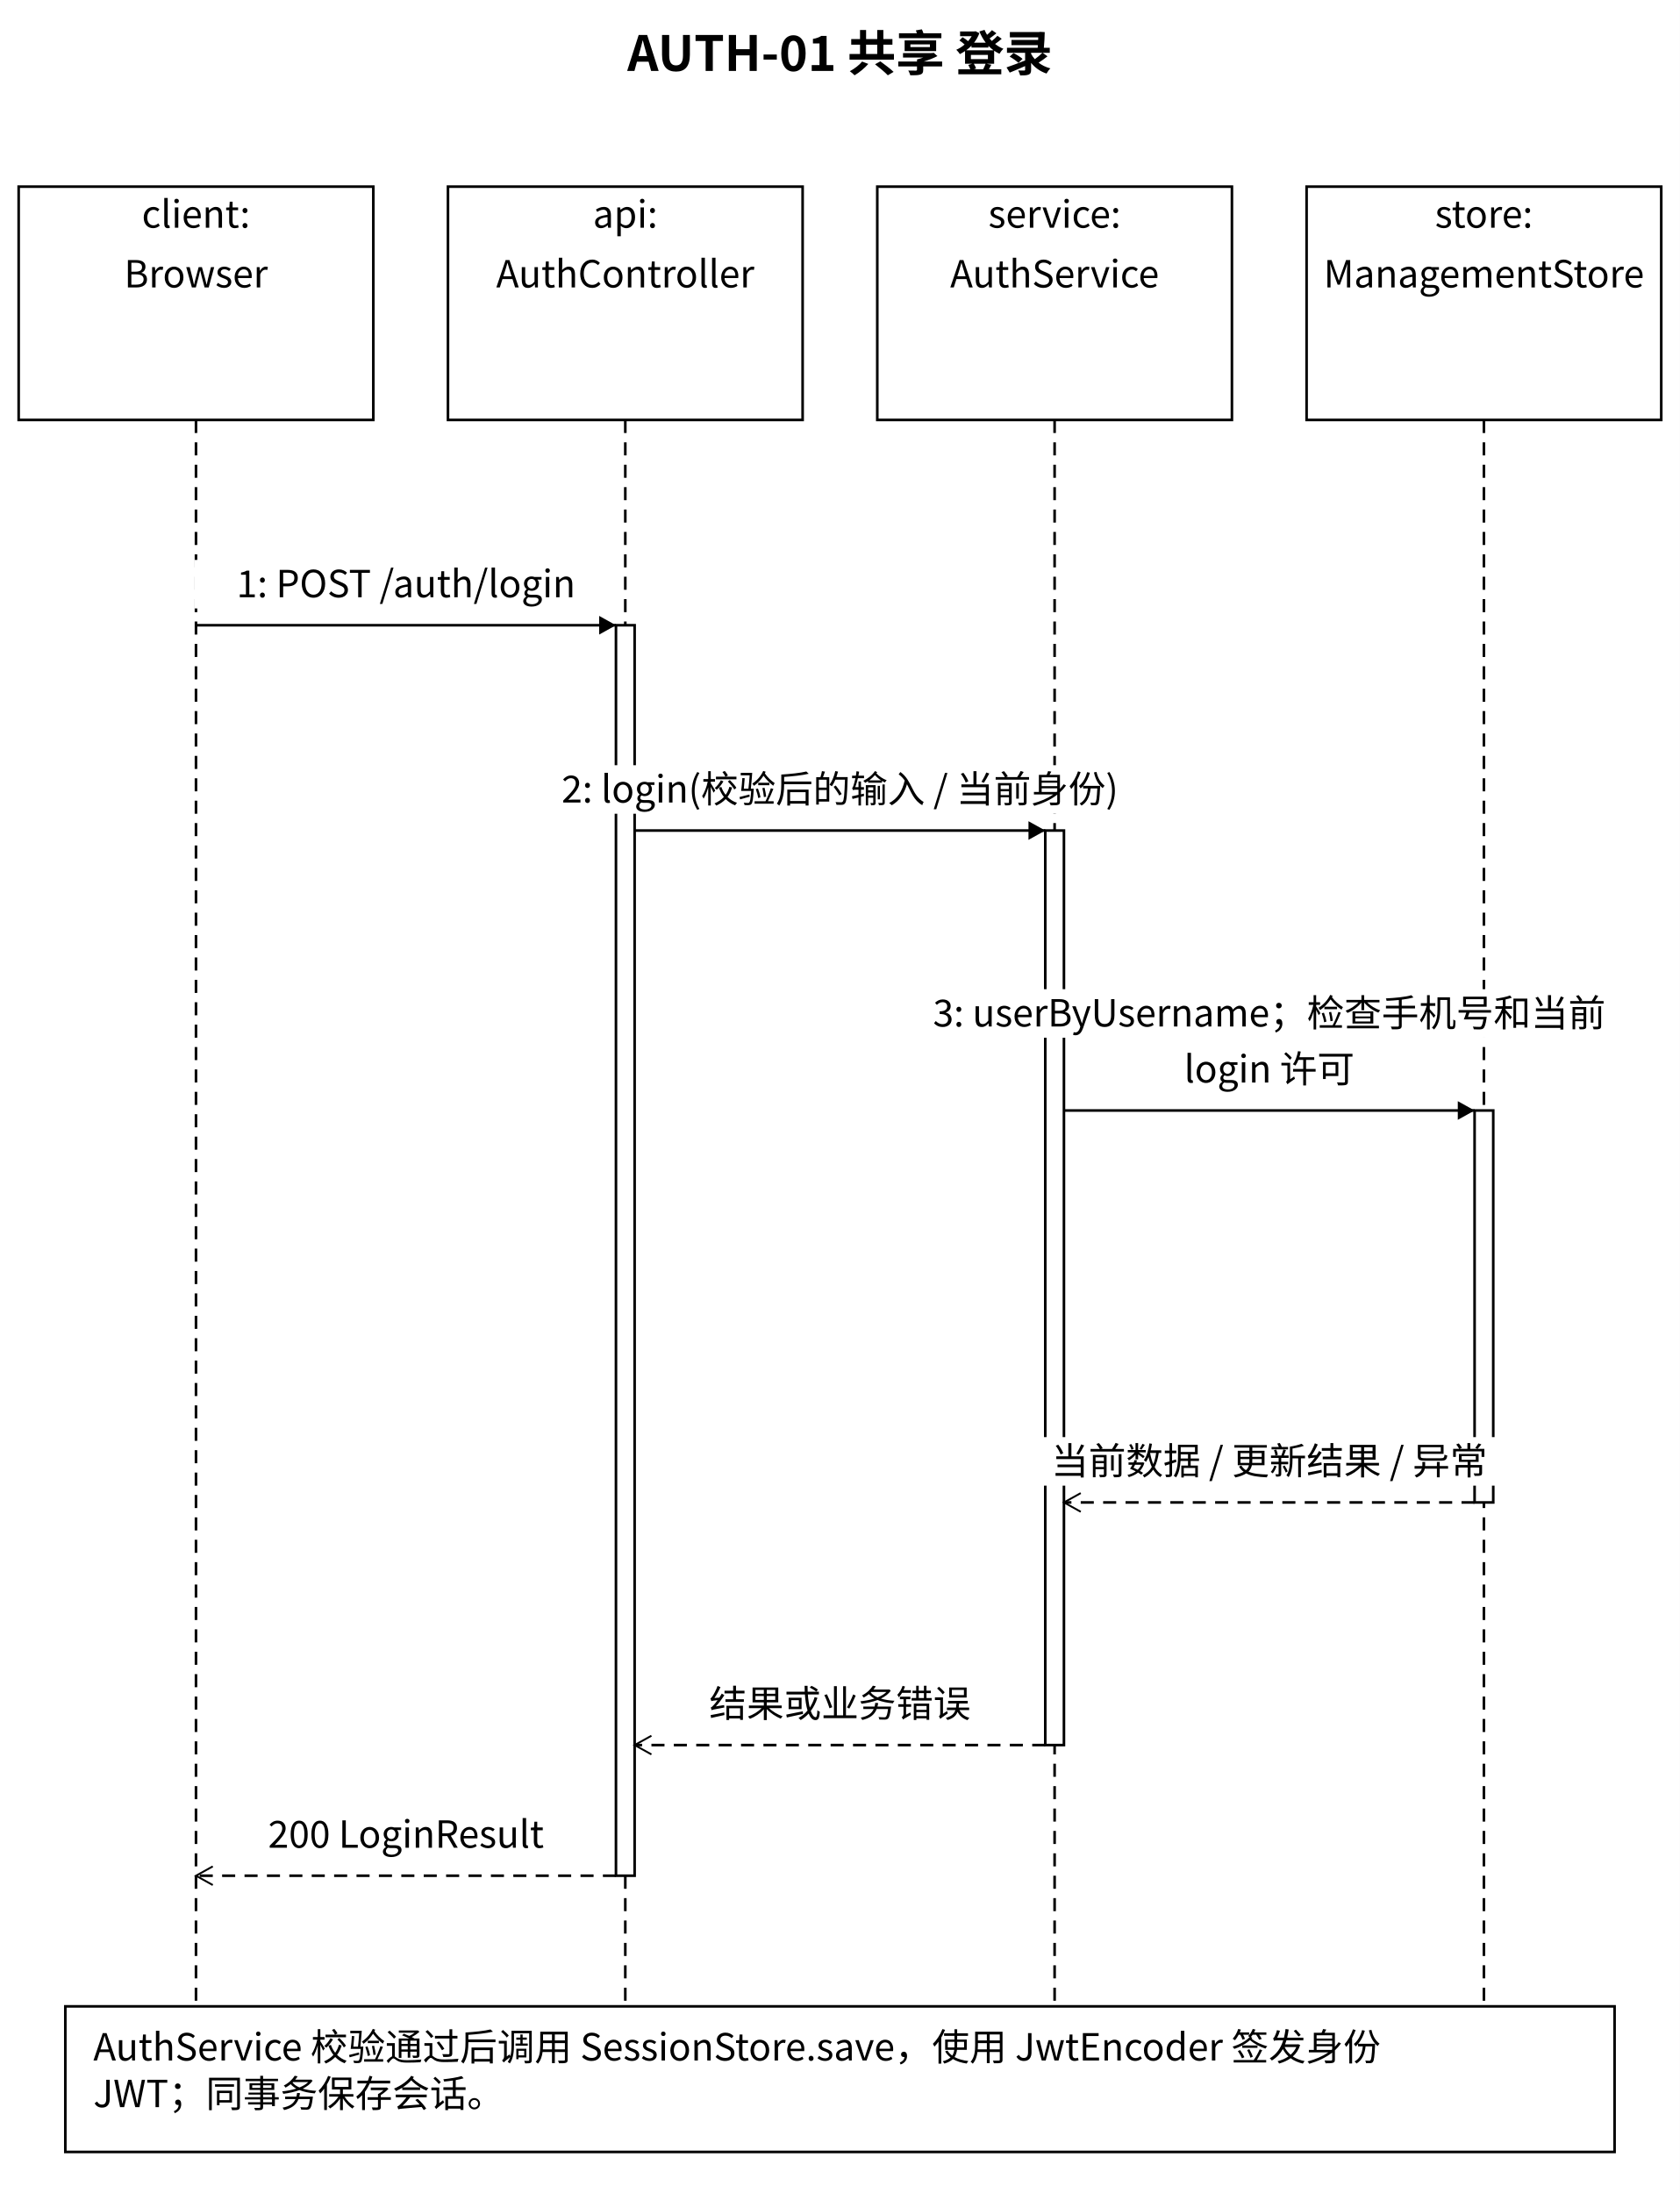
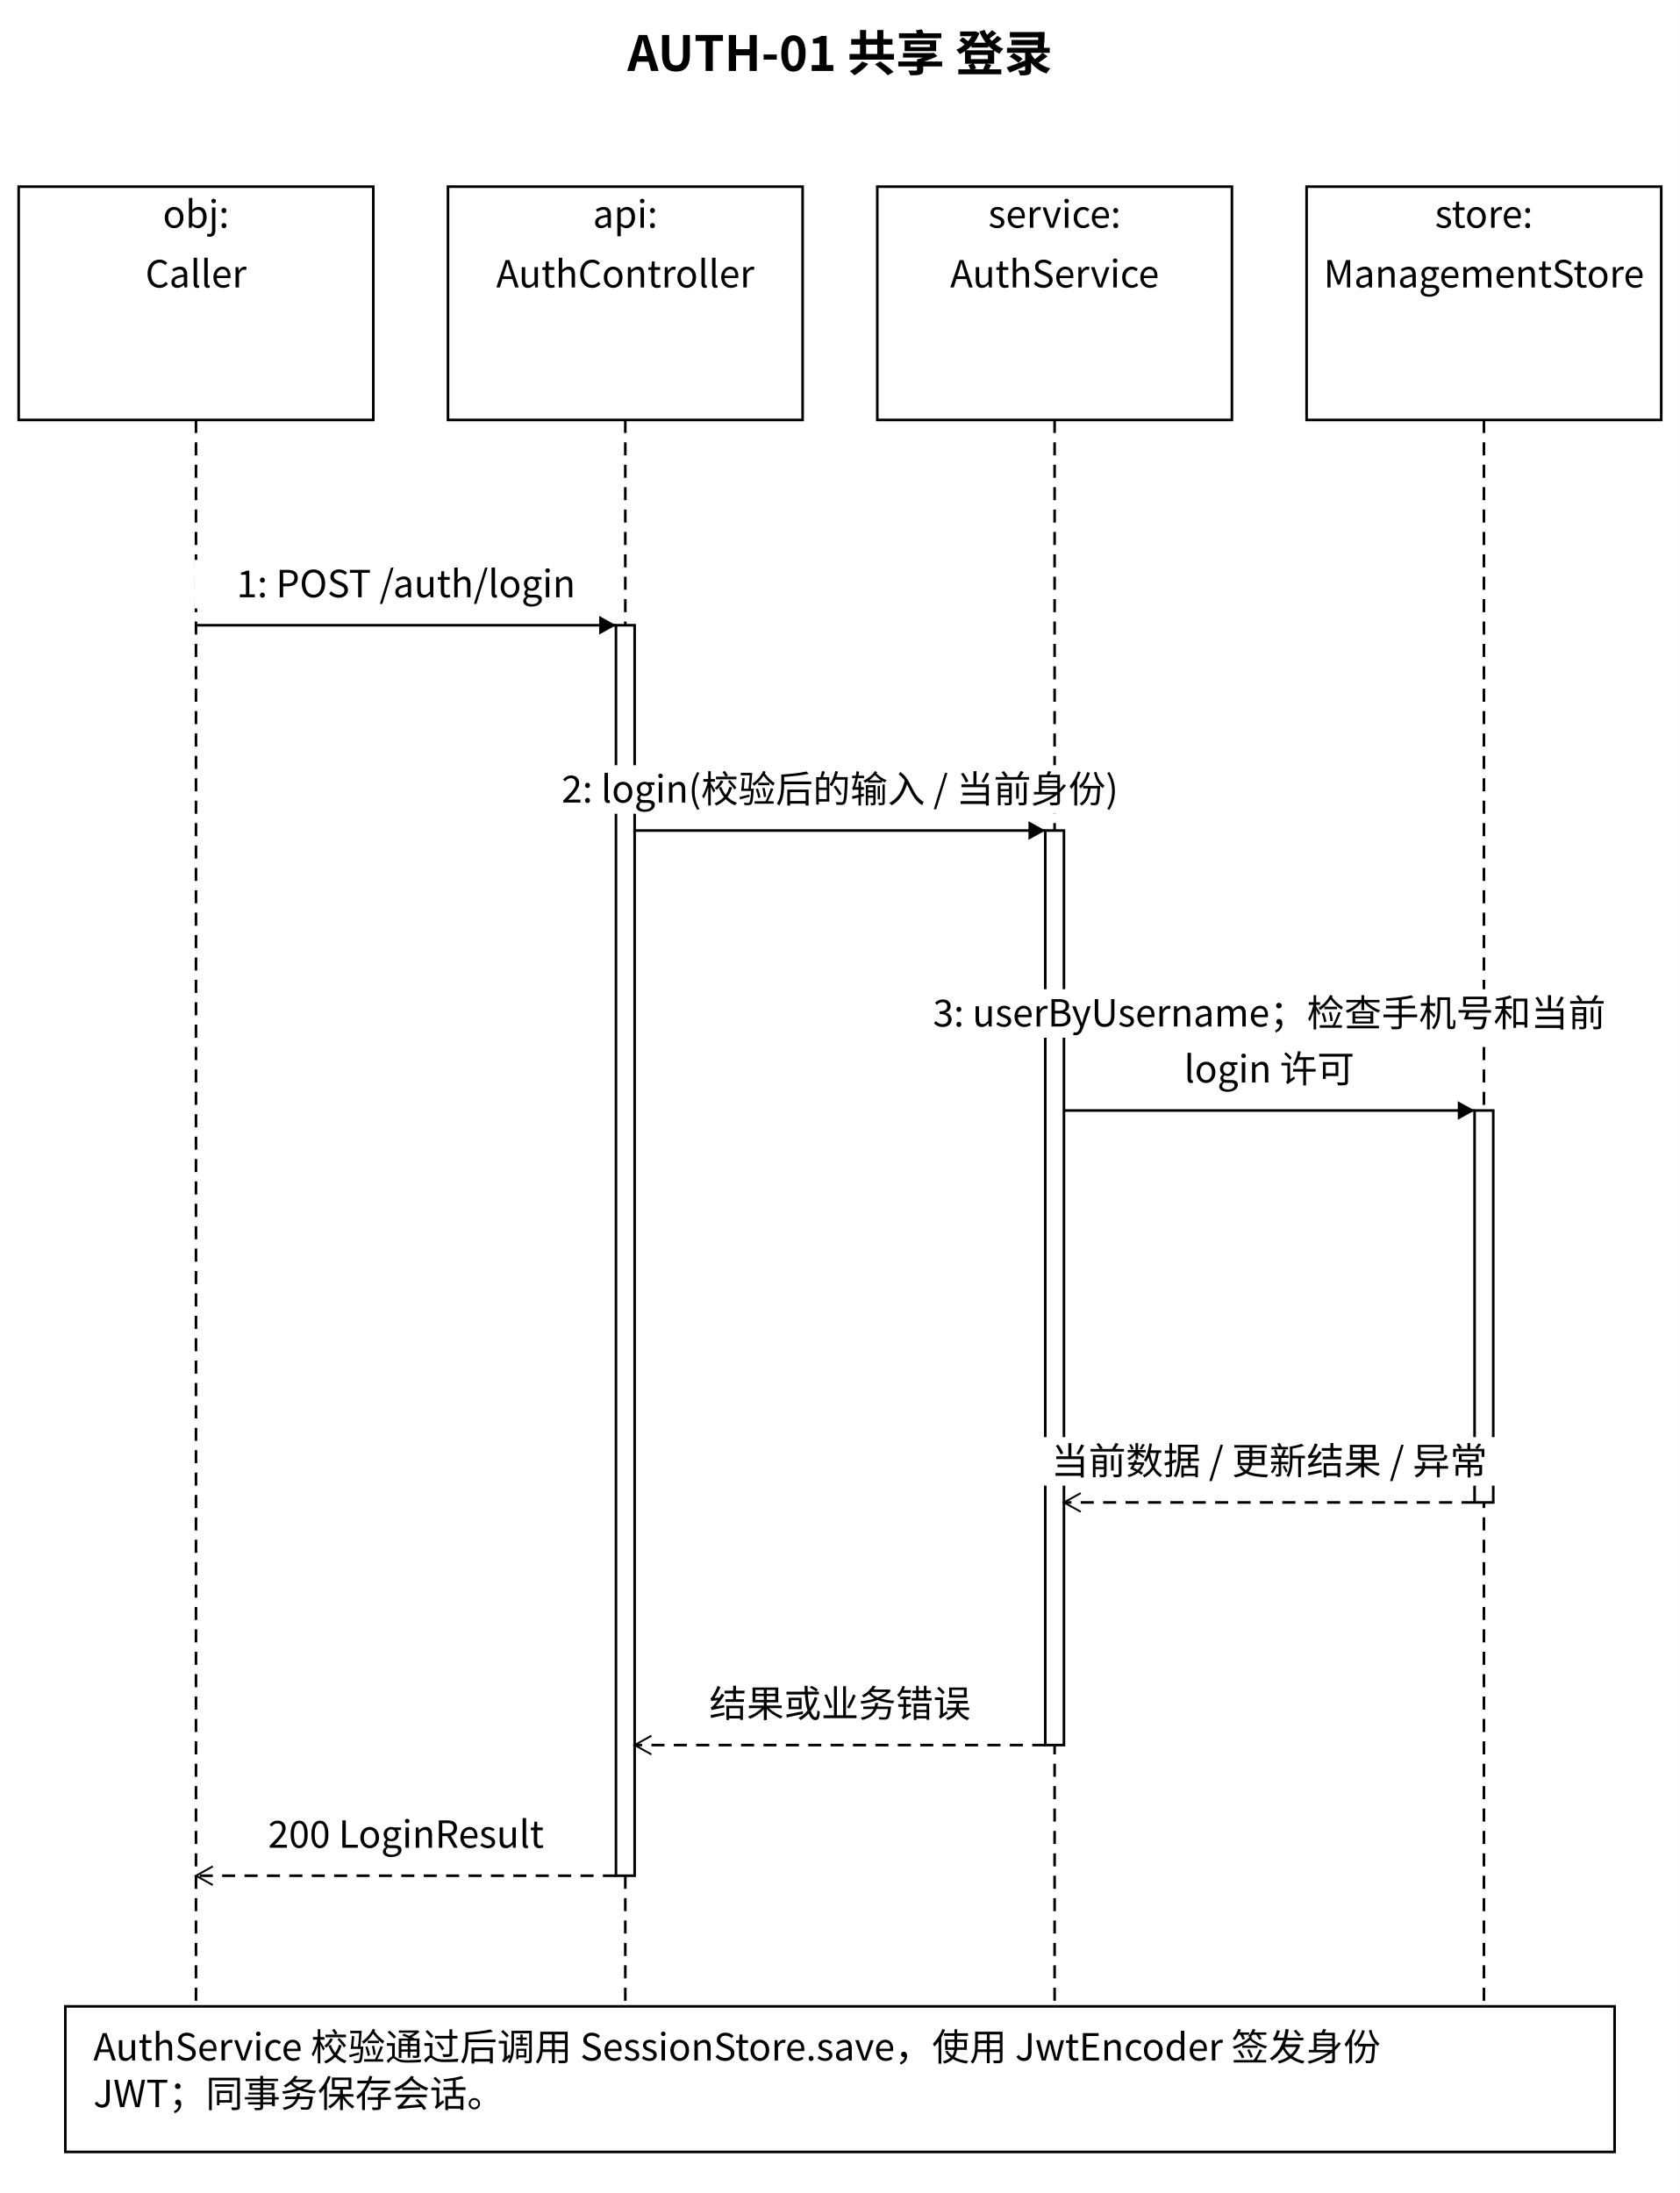
<svg xmlns="http://www.w3.org/2000/svg" width="900" height="1175" viewBox="0 0 900 1175">
  <style>text{font-family:'PingFang SC','Microsoft YaHei','Noto Sans CJK SC',system-ui,sans-serif;fill:black}</style>
  <defs>
    <marker id="open" markerWidth="12" markerHeight="12" refX="10" refY="6" orient="auto" markerUnits="userSpaceOnUse">
      <path d="M1,1 L10,6 L1,11" fill="none" stroke="black" />
    </marker>
    <marker id="filled" markerWidth="12" markerHeight="12" refX="10" refY="6" orient="auto" markerUnits="userSpaceOnUse">
      <path d="M1,1 L10,6 L1,11 Z" fill="black" />
    </marker>
    <marker id="triangle" markerWidth="16" markerHeight="16" refX="14" refY="8" orient="auto" markerUnits="userSpaceOnUse">
      <path d="M1,1 L14,8 L1,15 Z" fill="white" stroke="black" />
    </marker>
  </defs>
  <rect width="100%" height="100%" fill="white" />
  <text x="450.0" y="38" font-size="26" text-anchor="middle" font-weight="600">AUTH-01 共享 登录</text>
  <rect x="10" y="100" width="190" height="125" rx="0" fill="white" stroke="black" stroke-width="1.4" />
-   <text x="105" y="122" font-size="20" text-anchor="middle" font-weight="400">client:</text>
-   <text x="105" y="154" font-size="20" text-anchor="middle" font-weight="400">Browser</text>
+   <text x="105" y="122" font-size="20" text-anchor="middle" font-weight="400">obj:</text>
+   <text x="105" y="154" font-size="20" text-anchor="middle" font-weight="400">Caller</text>
  <path d="M 105,225 L 105,1140" fill="none" stroke="black" stroke-width="1.4" stroke-dasharray="7 5" />
  <rect x="240" y="100" width="190" height="125" rx="0" fill="white" stroke="black" stroke-width="1.4" />
  <text x="335" y="122" font-size="20" text-anchor="middle" font-weight="400">api:</text>
  <text x="335" y="154" font-size="20" text-anchor="middle" font-weight="400">AuthController</text>
  <path d="M 335,225 L 335,1140" fill="none" stroke="black" stroke-width="1.4" stroke-dasharray="7 5" />
  <rect x="470" y="100" width="190" height="125" rx="0" fill="white" stroke="black" stroke-width="1.4" />
  <text x="565" y="122" font-size="20" text-anchor="middle" font-weight="400">service:</text>
  <text x="565" y="154" font-size="20" text-anchor="middle" font-weight="400">AuthService</text>
  <path d="M 565,225 L 565,1140" fill="none" stroke="black" stroke-width="1.4" stroke-dasharray="7 5" />
  <rect x="700" y="100" width="190" height="125" rx="0" fill="white" stroke="black" stroke-width="1.4" />
  <text x="795" y="122" font-size="20" text-anchor="middle" font-weight="400">store:</text>
  <text x="795" y="154" font-size="20" text-anchor="middle" font-weight="400">ManagementStore</text>
  <path d="M 795,225 L 795,1140" fill="none" stroke="black" stroke-width="1.4" stroke-dasharray="7 5" />
  <rect x="330" y="335" width="10" height="670" rx="0" fill="white" stroke="black" stroke-width="1.4" />
  <path d="M 105,335 L 330,335" fill="none" stroke="black" stroke-width="1.4" marker-end="url(#filled)" />
  <rect x="104.2" y="300" width="226.6" height="26" fill="white" />
  <text x="217.5" y="320" font-size="20" text-anchor="middle" font-weight="400">1: POST /auth/login</text>
  <rect x="560" y="445" width="10" height="490" rx="0" fill="white" stroke="black" stroke-width="1.4" />
  <path d="M 340,445 L 560,445" fill="none" stroke="black" stroke-width="1.4" marker-end="url(#filled)" />
  <rect x="270.9" y="410" width="358.2" height="26" fill="white" />
  <text x="450.0" y="430" font-size="20" text-anchor="middle" font-weight="400">2: login(校验后的输入 / 当前身份)</text>
  <rect x="790" y="595" width="10" height="210" rx="0" fill="white" stroke="black" stroke-width="1.4" />
  <path d="M 570,595 L 790,595" fill="none" stroke="black" stroke-width="1.4" marker-end="url(#filled)" />
  <rect x="488.1" y="530" width="383.8" height="26" fill="white" />
  <text x="680.0" y="550" font-size="20" text-anchor="middle" font-weight="400">3: userByUsername；检查手机号和当前</text>
  <rect x="620.8" y="560" width="118.4" height="26" fill="white" />
  <text x="680.0" y="580" font-size="20" text-anchor="middle" font-weight="400">login 许可</text>
  <path d="M 790,805 L 570,805" fill="none" stroke="black" stroke-width="1.4" stroke-dasharray="7 5" marker-end="url(#open)" />
  <rect x="540.8" y="770" width="278.4" height="26" fill="white" />
  <text x="680.0" y="790" font-size="20" text-anchor="middle" font-weight="400">当前数据 / 更新结果 / 异常</text>
  <path d="M 560,935 L 340,935" fill="none" stroke="black" stroke-width="1.4" stroke-dasharray="7 5" marker-end="url(#open)" />
  <rect x="375.0" y="900" width="150" height="26" fill="white" />
  <text x="450.0" y="920" font-size="20" text-anchor="middle" font-weight="400">结果或业务错误</text>
  <path d="M 330,1005 L 105,1005" fill="none" stroke="black" stroke-width="1.4" stroke-dasharray="7 5" marker-end="url(#open)" />
  <rect x="127" y="970" width="181" height="26" fill="white" />
  <text x="217.5" y="990" font-size="20" text-anchor="middle" font-weight="400">200 LoginResult</text>
  <rect x="35" y="1075" width="830" height="78" rx="0" fill="white" stroke="black" stroke-width="1.4" />
  <text x="50" y="1104" font-size="20" text-anchor="start" font-weight="400">AuthService 校验通过后调用 SessionStore.save，使用 JwtEncoder 签发身份</text>
  <text x="50" y="1129" font-size="20" text-anchor="start" font-weight="400">JWT；同事务保存会话。</text>
</svg>
